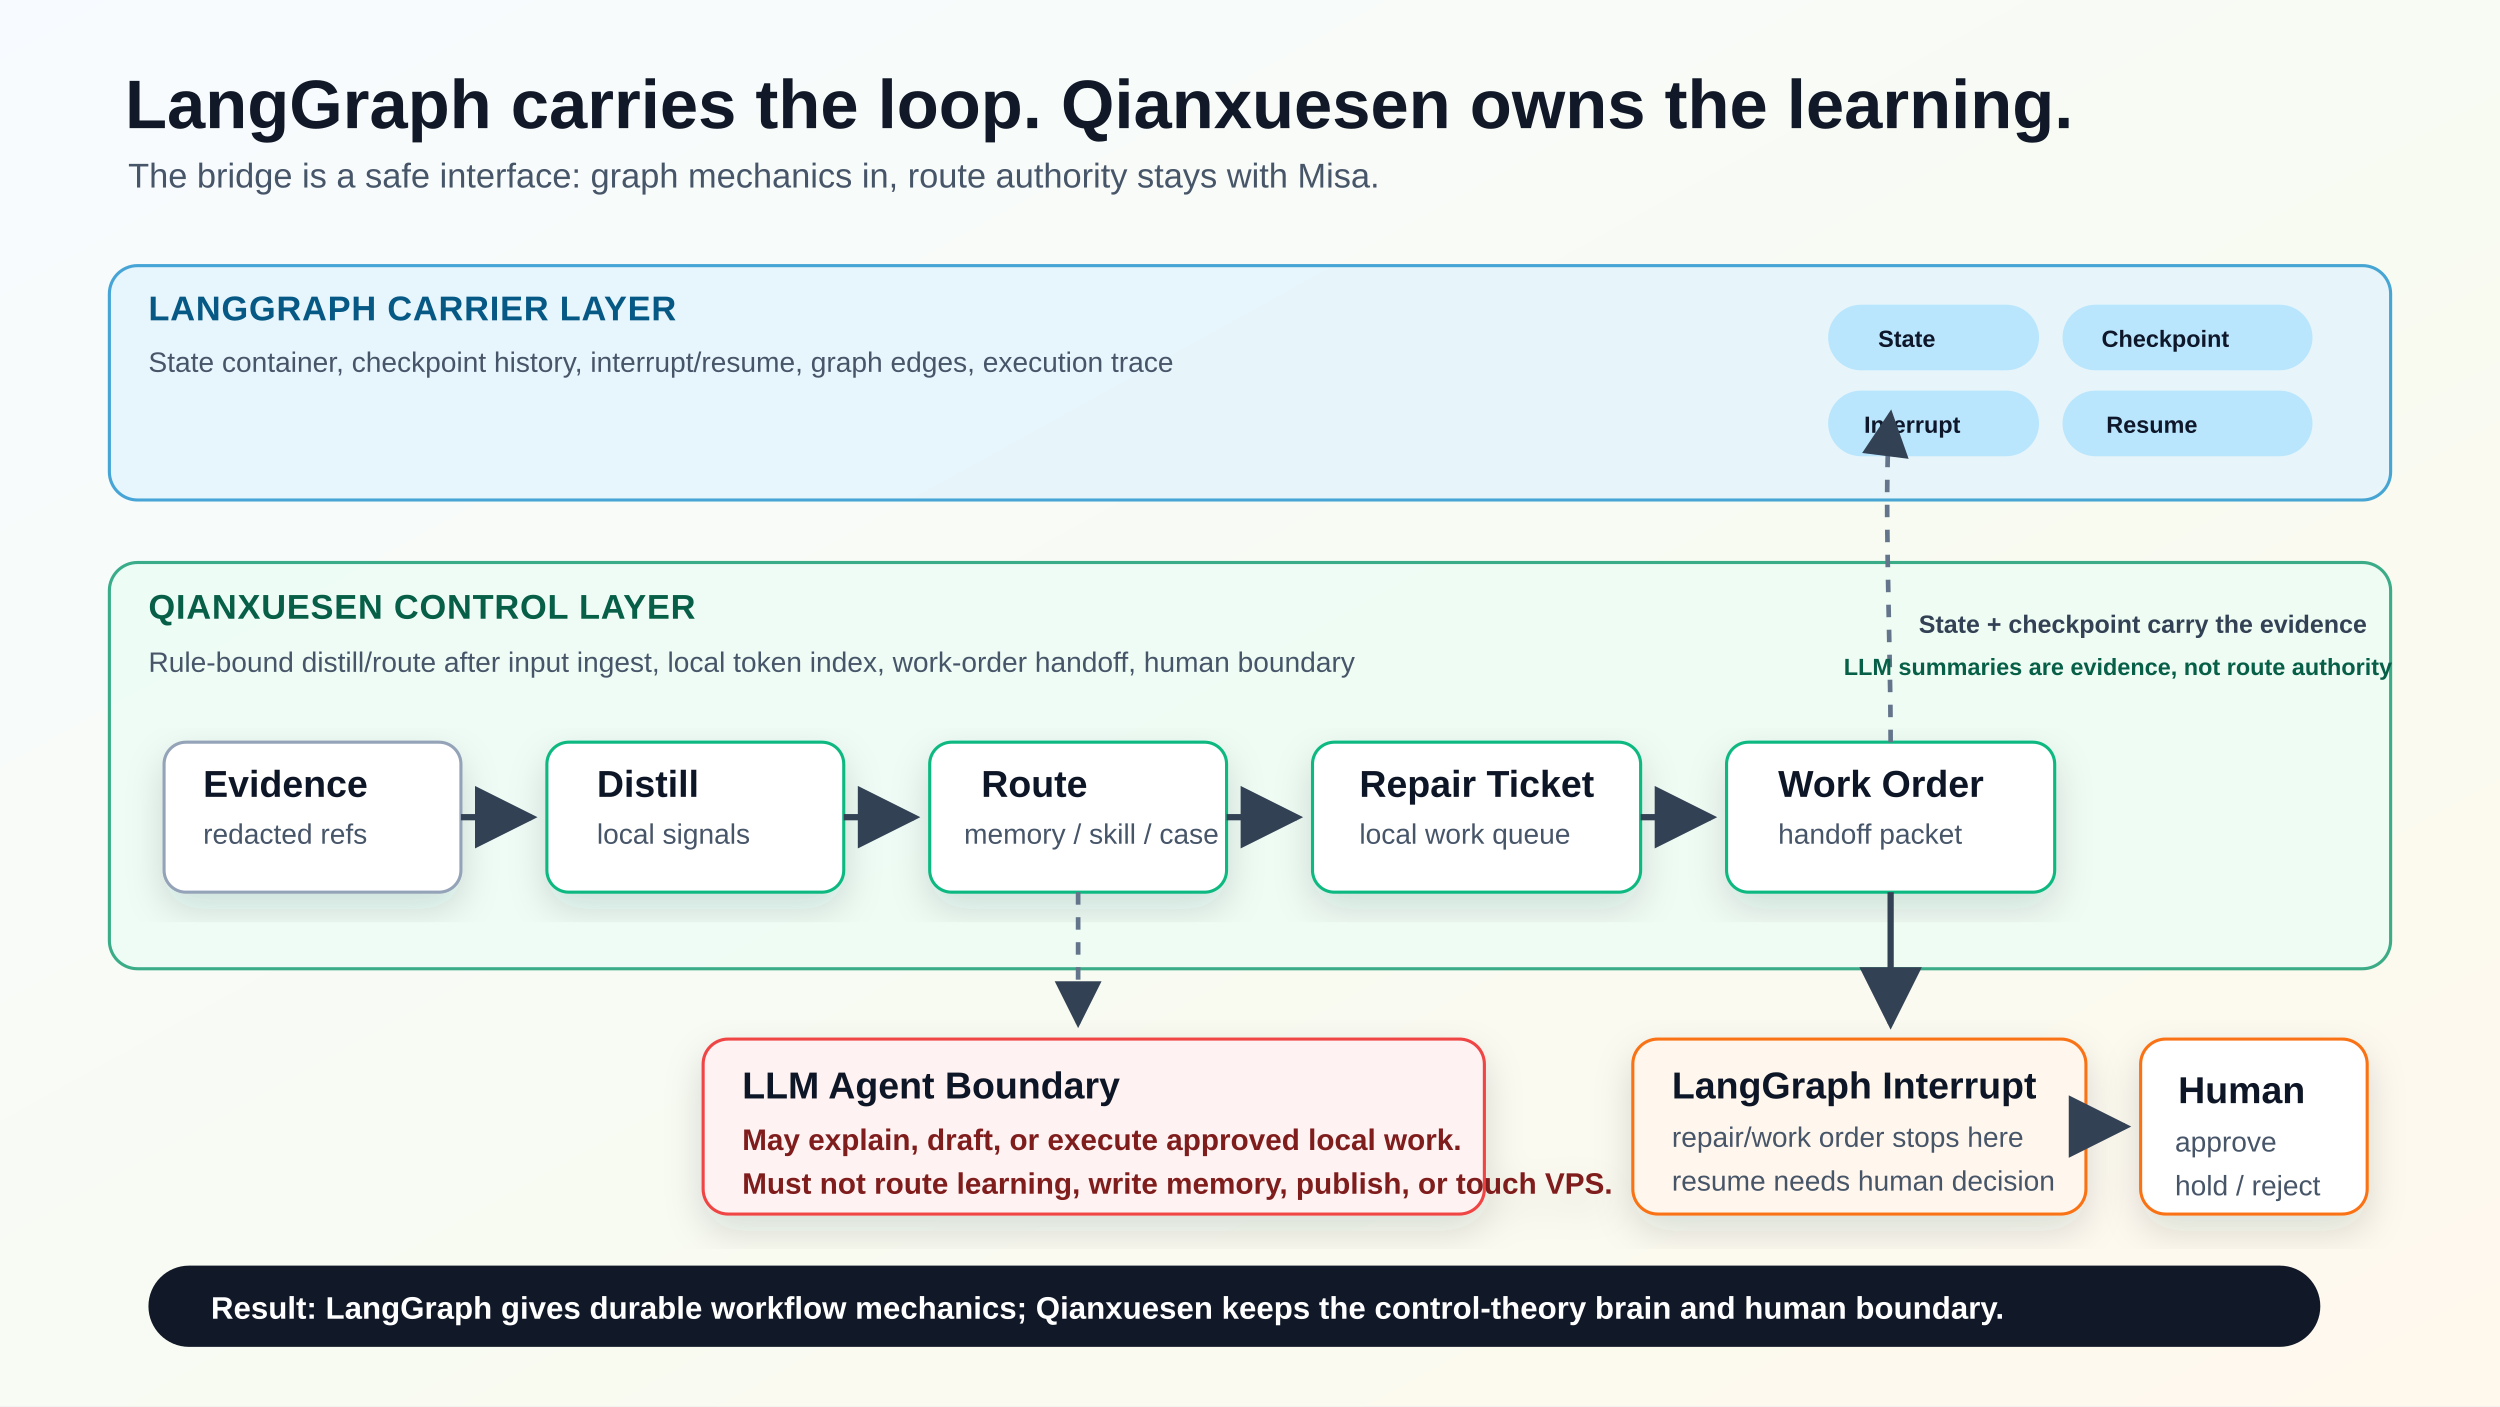
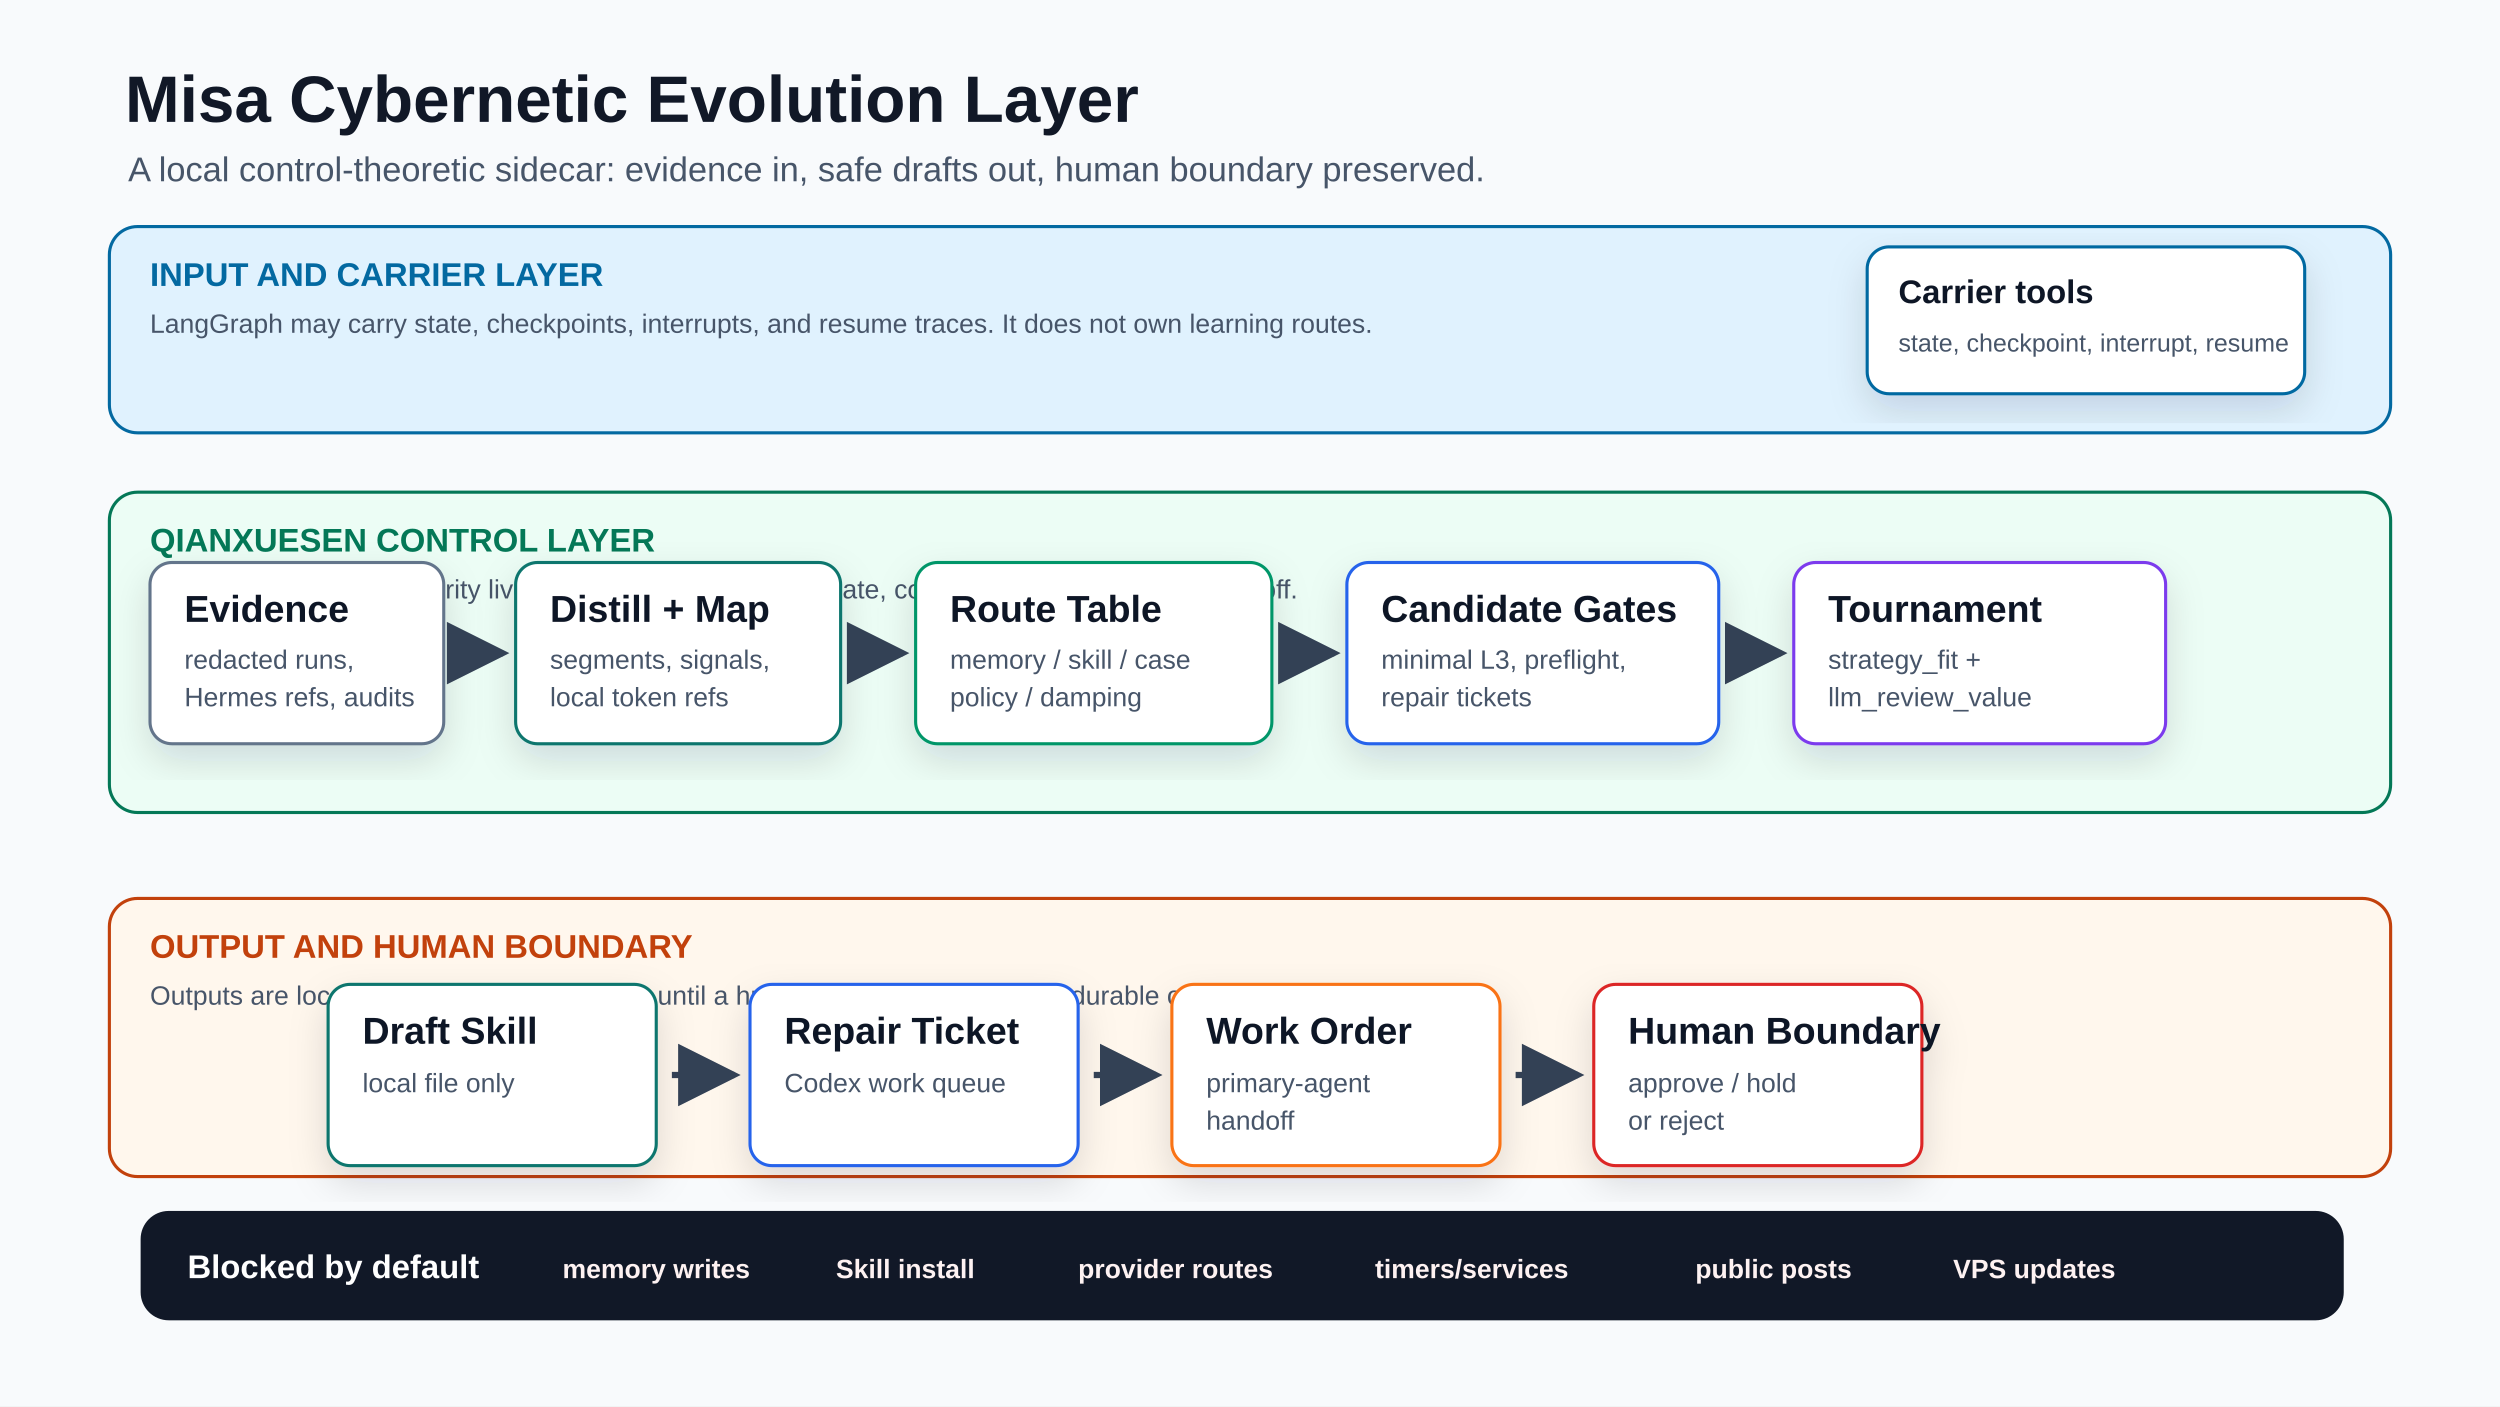
<svg xmlns="http://www.w3.org/2000/svg" width="1600" height="900" viewBox="0 0 1600 900" role="img" aria-labelledby="title desc">
  <defs>
-     <linearGradient id="bg" x1="0" y1="0" x2="1" y2="1">
-       <stop offset="0" stop-color="#f7fbff" />
-       <stop offset="0.55" stop-color="#f8fbf2" />
-       <stop offset="1" stop-color="#fff8ed" />
-     </linearGradient>
    <filter id="shadow" x="-20%" y="-20%" width="140%" height="140%">
-       <feDropShadow dx="0" dy="10" stdDeviation="12" flood-color="#1f2937" flood-opacity="0.14" />
+       <feDropShadow dx="0" dy="10" stdDeviation="12" flood-color="#0f172a" flood-opacity="0.13" />
    </filter>
    <marker id="arrow" markerWidth="14" markerHeight="14" refX="11" refY="7" orient="auto" markerUnits="strokeWidth">
      <path d="M2 2 L12 7 L2 12 Z" fill="#334155" />
    </marker>
    <style>
-       .title { font: 700 44px Arial, Helvetica, sans-serif; fill: #111827; }
+       .title { font: 700 42px Arial, Helvetica, sans-serif; fill: #111827; }
      .subtitle { font: 400 22px Arial, Helvetica, sans-serif; fill: #475569; }
-       .lane-label { font: 700 22px Arial, Helvetica, sans-serif; letter-spacing: 0.5px; }
-       .box-title { font: 700 24px Arial, Helvetica, sans-serif; fill: #111827; }
-       .box-text { font: 400 18px Arial, Helvetica, sans-serif; fill: #475569; }
-       .small { font: 700 16px Arial, Helvetica, sans-serif; fill: #334155; }
-       .small-green { font: 700 15px Arial, Helvetica, sans-serif; fill: #065f46; }
-       .rule { font: 700 19px Arial, Helvetica, sans-serif; fill: #7f1d1d; }
-       .chip { font: 700 15px Arial, Helvetica, sans-serif; fill: #0f172a; }
-       .line { stroke: #334155; stroke-width: 4; fill: none; marker-end: url(#arrow); }
-       .dash { stroke: #64748b; stroke-width: 3; stroke-dasharray: 8 8; fill: none; marker-end: url(#arrow); }
+       .lane-title { font: 700 21px Arial, Helvetica, sans-serif; }
+       .lane-subtitle { font: 400 17px Arial, Helvetica, sans-serif; fill: #475569; }
+       .card-title { font: 700 24px Arial, Helvetica, sans-serif; fill: #111827; }
+       .card-text { font: 400 17px Arial, Helvetica, sans-serif; fill: #475569; }
+       .small-title { font: 700 21px Arial, Helvetica, sans-serif; fill: #111827; }
+       .small-text { font: 400 16px Arial, Helvetica, sans-serif; fill: #475569; }
+       .blocked-title { font: 700 21px Arial, Helvetica, sans-serif; fill: #ffffff; }
+       .blocked-item { font: 700 17px Arial, Helvetica, sans-serif; fill: #fef2f2; }
+       .arrow { stroke: #334155; stroke-width: 4; fill: none; marker-end: url(#arrow); }
    </style>
  </defs>
-   <rect width="1600" height="900" fill="url(#bg)" />
-   <text x="80" y="82" class="title">LangGraph carries the loop. Qianxuesen owns the learning.</text>
-   <text x="82" y="120" class="subtitle">The bridge is a safe interface: graph mechanics in, route authority stays with Misa.</text>
-   <rect x="70" y="170" width="1460" height="150" rx="18" fill="#e0f2fe" stroke="#0284c7" stroke-width="2" opacity="0.72" />
-   <text x="95" y="205" class="lane-label" fill="#075985">LANGGRAPH CARRIER LAYER</text>
-   <text x="95" y="238" class="box-text">State container, checkpoint history, interrupt/resume, graph edges, execution trace</text>
-   <rect x="1170" y="195" width="135" height="42" rx="21" fill="#bae6fd" />
-   <text x="1202" y="222" class="chip">State</text>
-   <rect x="1320" y="195" width="160" height="42" rx="21" fill="#bae6fd" />
-   <text x="1345" y="222" class="chip">Checkpoint</text>
-   <rect x="1170" y="250" width="135" height="42" rx="21" fill="#bae6fd" />
-   <text x="1193" y="277" class="chip">Interrupt</text>
-   <rect x="1320" y="250" width="160" height="42" rx="21" fill="#bae6fd" />
-   <text x="1348" y="277" class="chip">Resume</text>
-   <rect x="70" y="360" width="1460" height="260" rx="18" fill="#ecfdf5" stroke="#059669" stroke-width="2" opacity="0.78" />
-   <text x="95" y="396" class="lane-label" fill="#065f46">QIANXUESEN CONTROL LAYER</text>
-   <text x="95" y="430" class="box-text">Rule-bound distill/route after input ingest, local token index, work-order handoff, human boundary</text>
+   <rect width="1600" height="900" fill="#f8fafc" />
+   <text x="80" y="78" class="title">Misa Cybernetic Evolution Layer</text>
+   <text x="82" y="116" class="subtitle">A local control-theoretic sidecar: evidence in, safe drafts out, human boundary preserved.</text>
+   <rect x="70" y="145" width="1460" height="132" rx="18" fill="#e0f2fe" stroke="#0369a1" stroke-width="2" />
+   <text x="96" y="183" class="lane-title" fill="#0369a1">INPUT AND CARRIER LAYER</text>
+   <text x="96" y="213" class="lane-subtitle">LangGraph may carry state, checkpoints, interrupts, and resume traces. It does not own learning routes.</text>
  <g filter="url(#shadow)">
-     <rect x="105" y="475" width="190" height="96" rx="14" fill="#ffffff" stroke="#94a3b8" stroke-width="2" />
-     <text x="130" y="510" class="box-title">Evidence</text>
-     <text x="130" y="540" class="box-text">redacted refs</text>
+     <rect x="1195" y="158" width="280" height="94" rx="14" fill="#ffffff" stroke="#0369a1" stroke-width="2" />
+     <text x="1215" y="194" class="small-title">Carrier tools</text>
+     <text x="1215" y="225" class="small-text">state, checkpoint, interrupt, resume</text>
+   </g>
+   <rect x="70" y="315" width="1460" height="205" rx="18" fill="#ecfdf5" stroke="#047857" stroke-width="2" />
+   <text x="96" y="353" class="lane-title" fill="#047857">QIANXUESEN CONTROL LAYER</text>
+   <text x="96" y="383" class="lane-subtitle">Deterministic route authority lives here: distill, split, route, gate, compare, and keep live effects off.</text>
+   <g filter="url(#shadow)">
+     <rect x="96" y="360" width="188" height="116" rx="14" fill="#ffffff" stroke="#64748b" stroke-width="2" />
+     <text x="118" y="398" class="card-title">Evidence</text>
+     <text x="118" y="428" class="card-text">redacted runs,</text>
+     <text x="118" y="452" class="card-text">Hermes refs, audits</text>
  </g>
  <g filter="url(#shadow)">
-     <rect x="350" y="475" width="190" height="96" rx="14" fill="#ffffff" stroke="#10b981" stroke-width="2" />
-     <text x="382" y="510" class="box-title">Distill</text>
-     <text x="382" y="540" class="box-text">local signals</text>
+     <rect x="330" y="360" width="208" height="116" rx="14" fill="#ffffff" stroke="#0f766e" stroke-width="2" />
+     <text x="352" y="398" class="card-title">Distill + Map</text>
+     <text x="352" y="428" class="card-text">segments, signals,</text>
+     <text x="352" y="452" class="card-text">local token refs</text>
  </g>
  <g filter="url(#shadow)">
-     <rect x="595" y="475" width="190" height="96" rx="14" fill="#ffffff" stroke="#10b981" stroke-width="2" />
-     <text x="628" y="510" class="box-title">Route</text>
-     <text x="617" y="540" class="box-text">memory / skill / case</text>
+     <rect x="586" y="360" width="228" height="116" rx="14" fill="#ffffff" stroke="#059669" stroke-width="2" />
+     <text x="608" y="398" class="card-title">Route Table</text>
+     <text x="608" y="428" class="card-text">memory / skill / case</text>
+     <text x="608" y="452" class="card-text">policy / damping</text>
  </g>
  <g filter="url(#shadow)">
-     <rect x="840" y="475" width="210" height="96" rx="14" fill="#ffffff" stroke="#10b981" stroke-width="2" />
-     <text x="870" y="510" class="box-title">Repair Ticket</text>
-     <text x="870" y="540" class="box-text">local work queue</text>
+     <rect x="862" y="360" width="238" height="116" rx="14" fill="#ffffff" stroke="#2563eb" stroke-width="2" />
+     <text x="884" y="398" class="card-title">Candidate Gates</text>
+     <text x="884" y="428" class="card-text">minimal L3, preflight,</text>
+     <text x="884" y="452" class="card-text">repair tickets</text>
  </g>
  <g filter="url(#shadow)">
-     <rect x="1105" y="475" width="210" height="96" rx="14" fill="#ffffff" stroke="#10b981" stroke-width="2" />
-     <text x="1138" y="510" class="box-title">Work Order</text>
-     <text x="1138" y="540" class="box-text">handoff packet</text>
+     <rect x="1148" y="360" width="238" height="116" rx="14" fill="#ffffff" stroke="#7c3aed" stroke-width="2" />
+     <text x="1170" y="398" class="card-title">Tournament</text>
+     <text x="1170" y="428" class="card-text">strategy_fit +</text>
+     <text x="1170" y="452" class="card-text">llm_review_value</text>
  </g>
-   <path class="line" d="M295 523 H340" />
-   <path class="line" d="M540 523 H585" />
-   <path class="line" d="M785 523 H830" />
-   <path class="line" d="M1050 523 H1095" />
-   <path class="dash" d="M1210 475 C1210 405 1205 305 1210 265" />
-   <text x="1228" y="405" class="small">State + checkpoint carry the evidence</text>
-   <text x="1180" y="432" class="small-green">LLM summaries are evidence, not route authority</text>
+   <path class="arrow" d="M292 418 H322" />
+   <path class="arrow" d="M548 418 H578" />
+   <path class="arrow" d="M824 418 H854" />
+   <path class="arrow" d="M1110 418 H1140" />
+   <rect x="70" y="575" width="1460" height="178" rx="18" fill="#fff7ed" stroke="#c2410c" stroke-width="2" />
+   <text x="96" y="613" class="lane-title" fill="#c2410c">OUTPUT AND HUMAN BOUNDARY</text>
+   <text x="96" y="643" class="lane-subtitle">Outputs are local drafts or handoff packets until a human explicitly approves a durable or public effect.</text>
  <g filter="url(#shadow)">
-     <rect x="1045" y="665" width="290" height="112" rx="16" fill="#fff7ed" stroke="#f97316" stroke-width="2" />
-     <text x="1070" y="703" class="box-title">LangGraph Interrupt</text>
-     <text x="1070" y="734" class="box-text">repair/work order stops here</text>
-     <text x="1070" y="762" class="box-text">resume needs human decision</text>
+     <rect x="210" y="630" width="210" height="116" rx="14" fill="#ffffff" stroke="#0f766e" stroke-width="2" />
+     <text x="232" y="668" class="card-title">Draft Skill</text>
+     <text x="232" y="699" class="card-text">local file only</text>
  </g>
-   <path class="line" d="M1210 571 V655" />
  <g filter="url(#shadow)">
-     <rect x="1370" y="665" width="145" height="112" rx="16" fill="#ffffff" stroke="#f97316" stroke-width="2" />
-     <text x="1394" y="706" class="box-title">Human</text>
-     <text x="1392" y="737" class="box-text">approve</text>
-     <text x="1392" y="765" class="box-text">hold / reject</text>
+     <rect x="480" y="630" width="210" height="116" rx="14" fill="#ffffff" stroke="#2563eb" stroke-width="2" />
+     <text x="502" y="668" class="card-title">Repair Ticket</text>
+     <text x="502" y="699" class="card-text">Codex work queue</text>
  </g>
-   <path class="line" d="M1335 721 H1360" />
  <g filter="url(#shadow)">
-     <rect x="450" y="665" width="500" height="112" rx="16" fill="#fef2f2" stroke="#ef4444" stroke-width="2" />
-     <text x="475" y="703" class="box-title">LLM Agent Boundary</text>
-     <text x="475" y="736" class="rule">May explain, draft, or execute approved local work.</text>
-     <text x="475" y="764" class="rule">Must not route learning, write memory, publish, or touch VPS.</text>
+     <rect x="750" y="630" width="210" height="116" rx="14" fill="#ffffff" stroke="#f97316" stroke-width="2" />
+     <text x="772" y="668" class="card-title">Work Order</text>
+     <text x="772" y="699" class="card-text">primary-agent</text>
+     <text x="772" y="723" class="card-text">handoff</text>
  </g>
-   <path class="dash" d="M690 571 V655" />
-   <rect x="95" y="810" width="1390" height="52" rx="26" fill="#111827" />
-   <text x="135" y="844" style="font: 700 20px Arial, Helvetica, sans-serif; fill: #ffffff;">
-     Result: LangGraph gives durable workflow mechanics; Qianxuesen keeps the control-theory brain and human boundary.
-   </text>
+   <g filter="url(#shadow)">
+     <rect x="1020" y="630" width="210" height="116" rx="14" fill="#ffffff" stroke="#dc2626" stroke-width="2" />
+     <text x="1042" y="668" class="card-title">Human Boundary</text>
+     <text x="1042" y="699" class="card-text">approve / hold</text>
+     <text x="1042" y="723" class="card-text">or reject</text>
+   </g>
+   <path class="arrow" d="M430 688 H470" />
+   <path class="arrow" d="M700 688 H740" />
+   <path class="arrow" d="M970 688 H1010" />
+   <rect x="90" y="775" width="1410" height="70" rx="18" fill="#111827" />
+   <text x="120" y="818" class="blocked-title">Blocked by default</text>
+   <text x="360" y="818" class="blocked-item">memory writes</text>
+   <text x="535" y="818" class="blocked-item">Skill install</text>
+   <text x="690" y="818" class="blocked-item">provider routes</text>
+   <text x="880" y="818" class="blocked-item">timers/services</text>
+   <text x="1085" y="818" class="blocked-item">public posts</text>
+   <text x="1250" y="818" class="blocked-item">VPS updates</text>
</svg>
